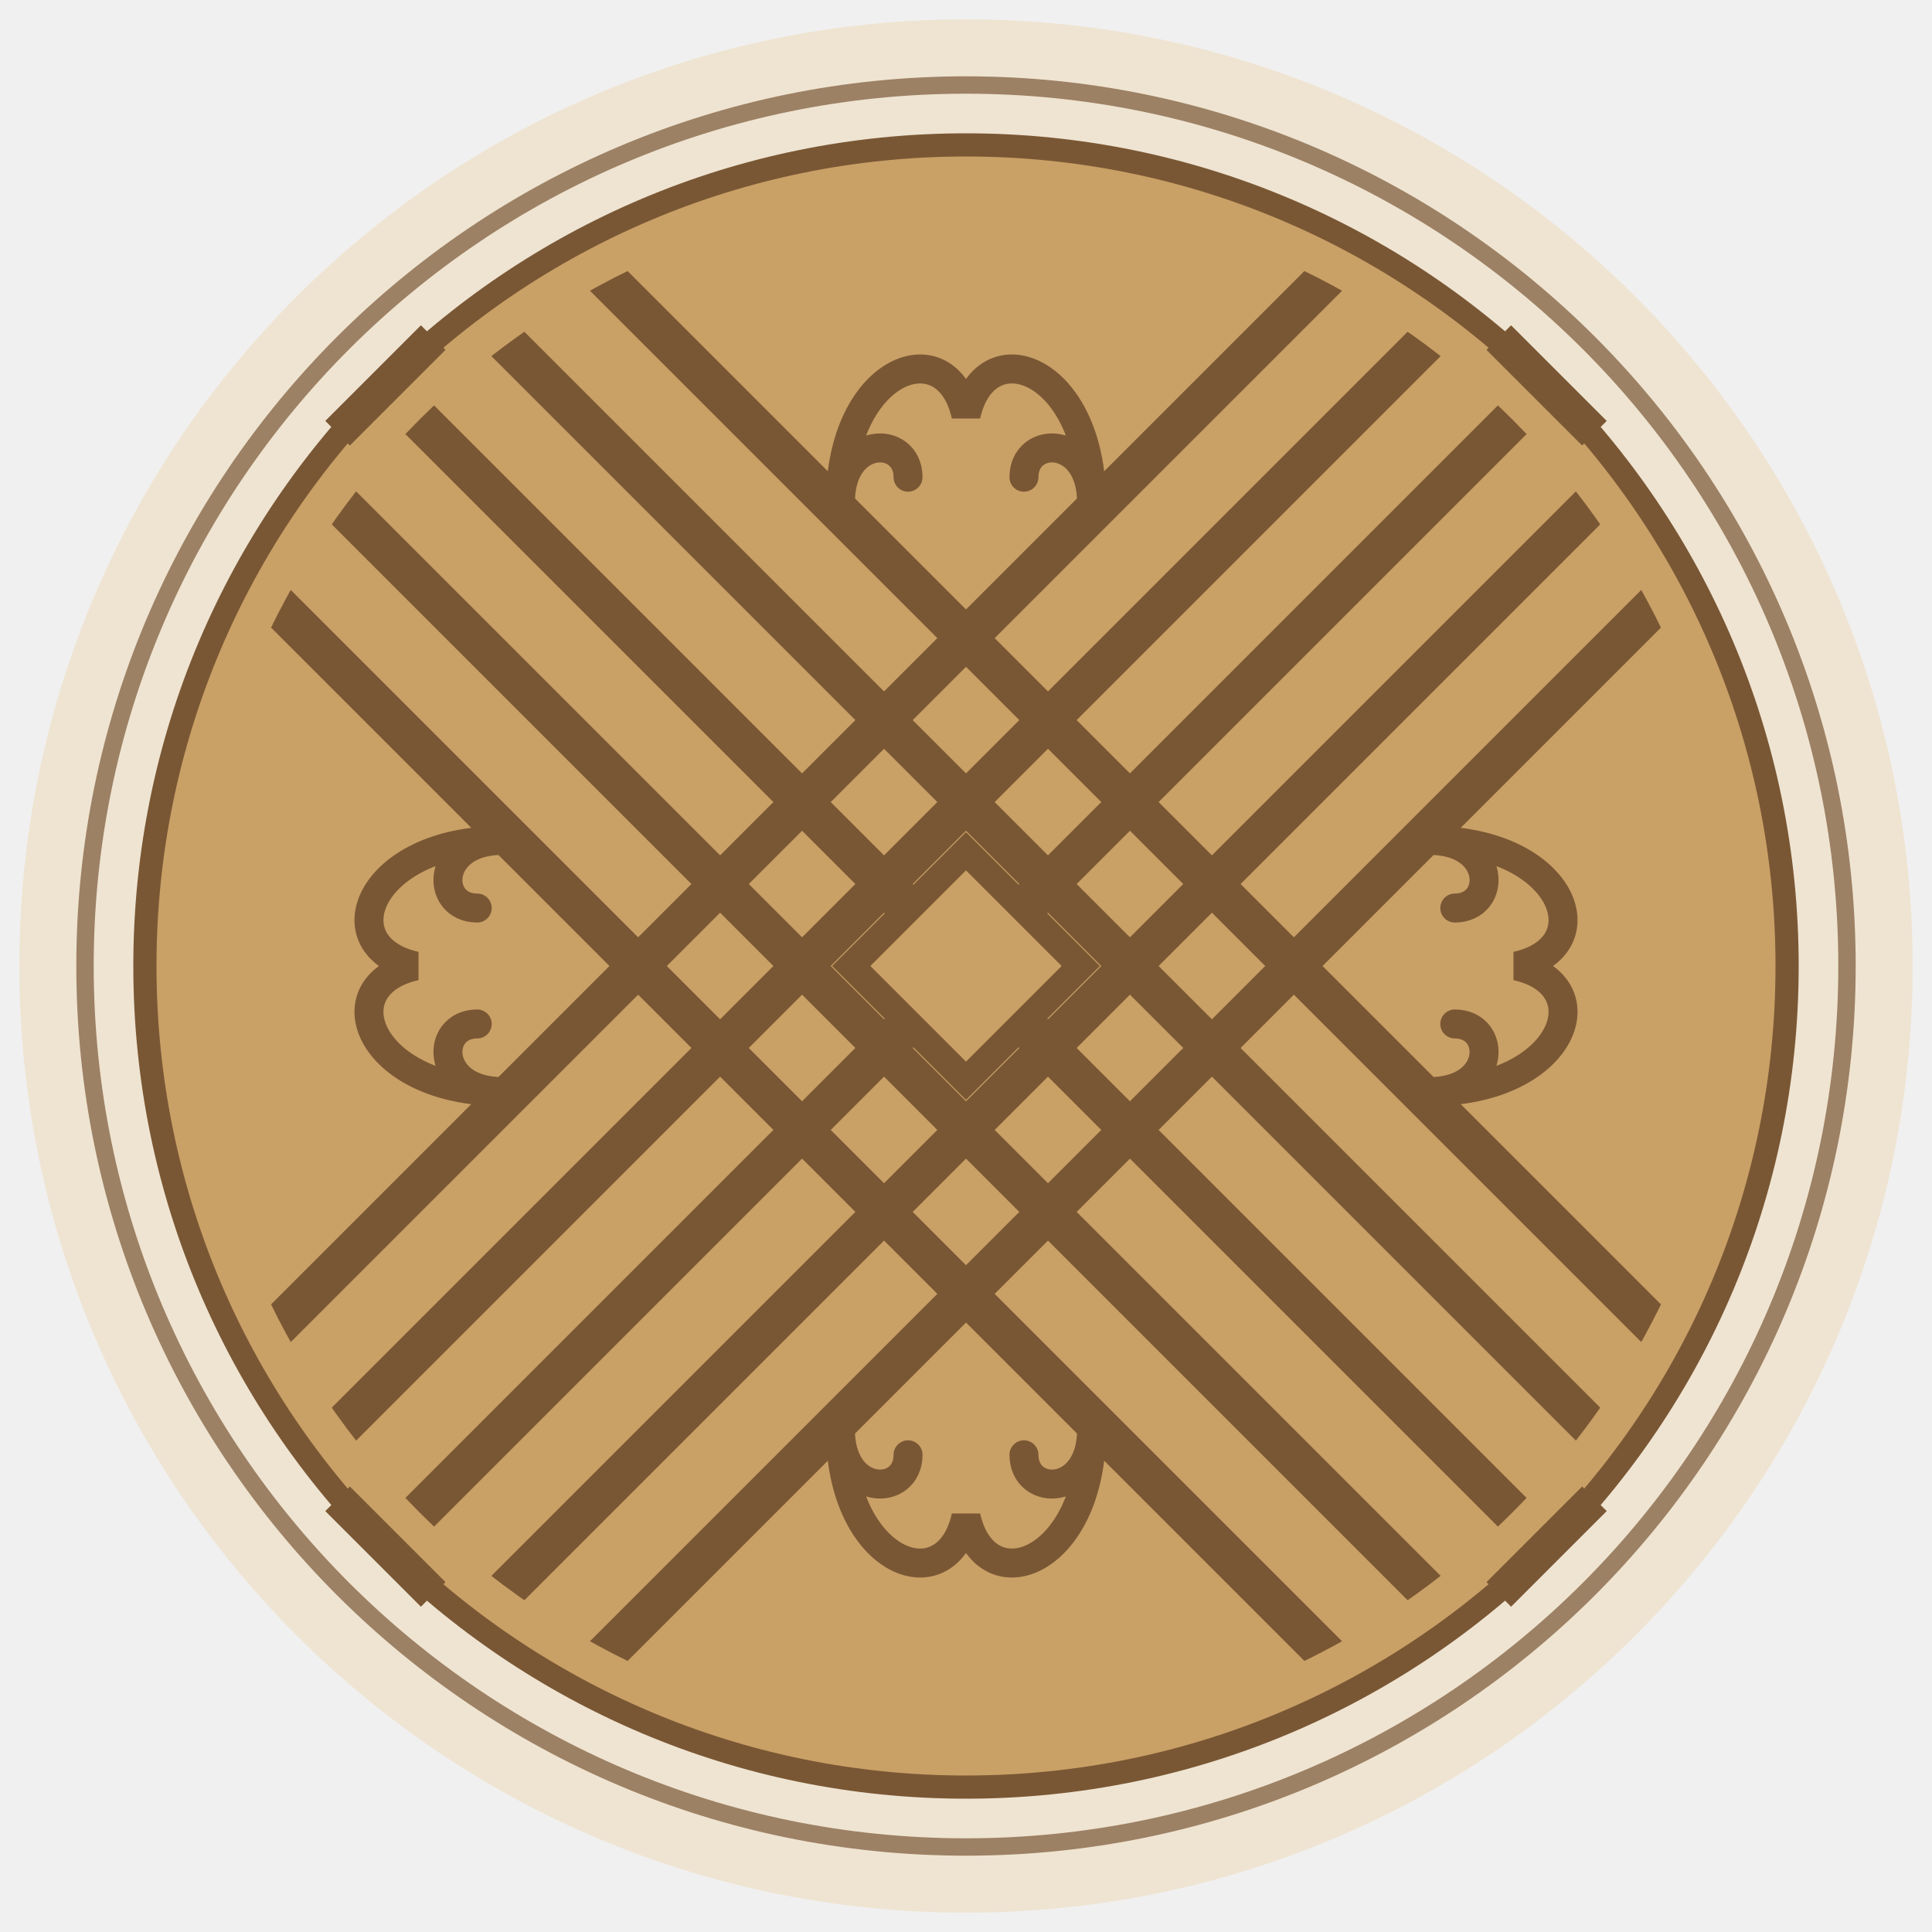
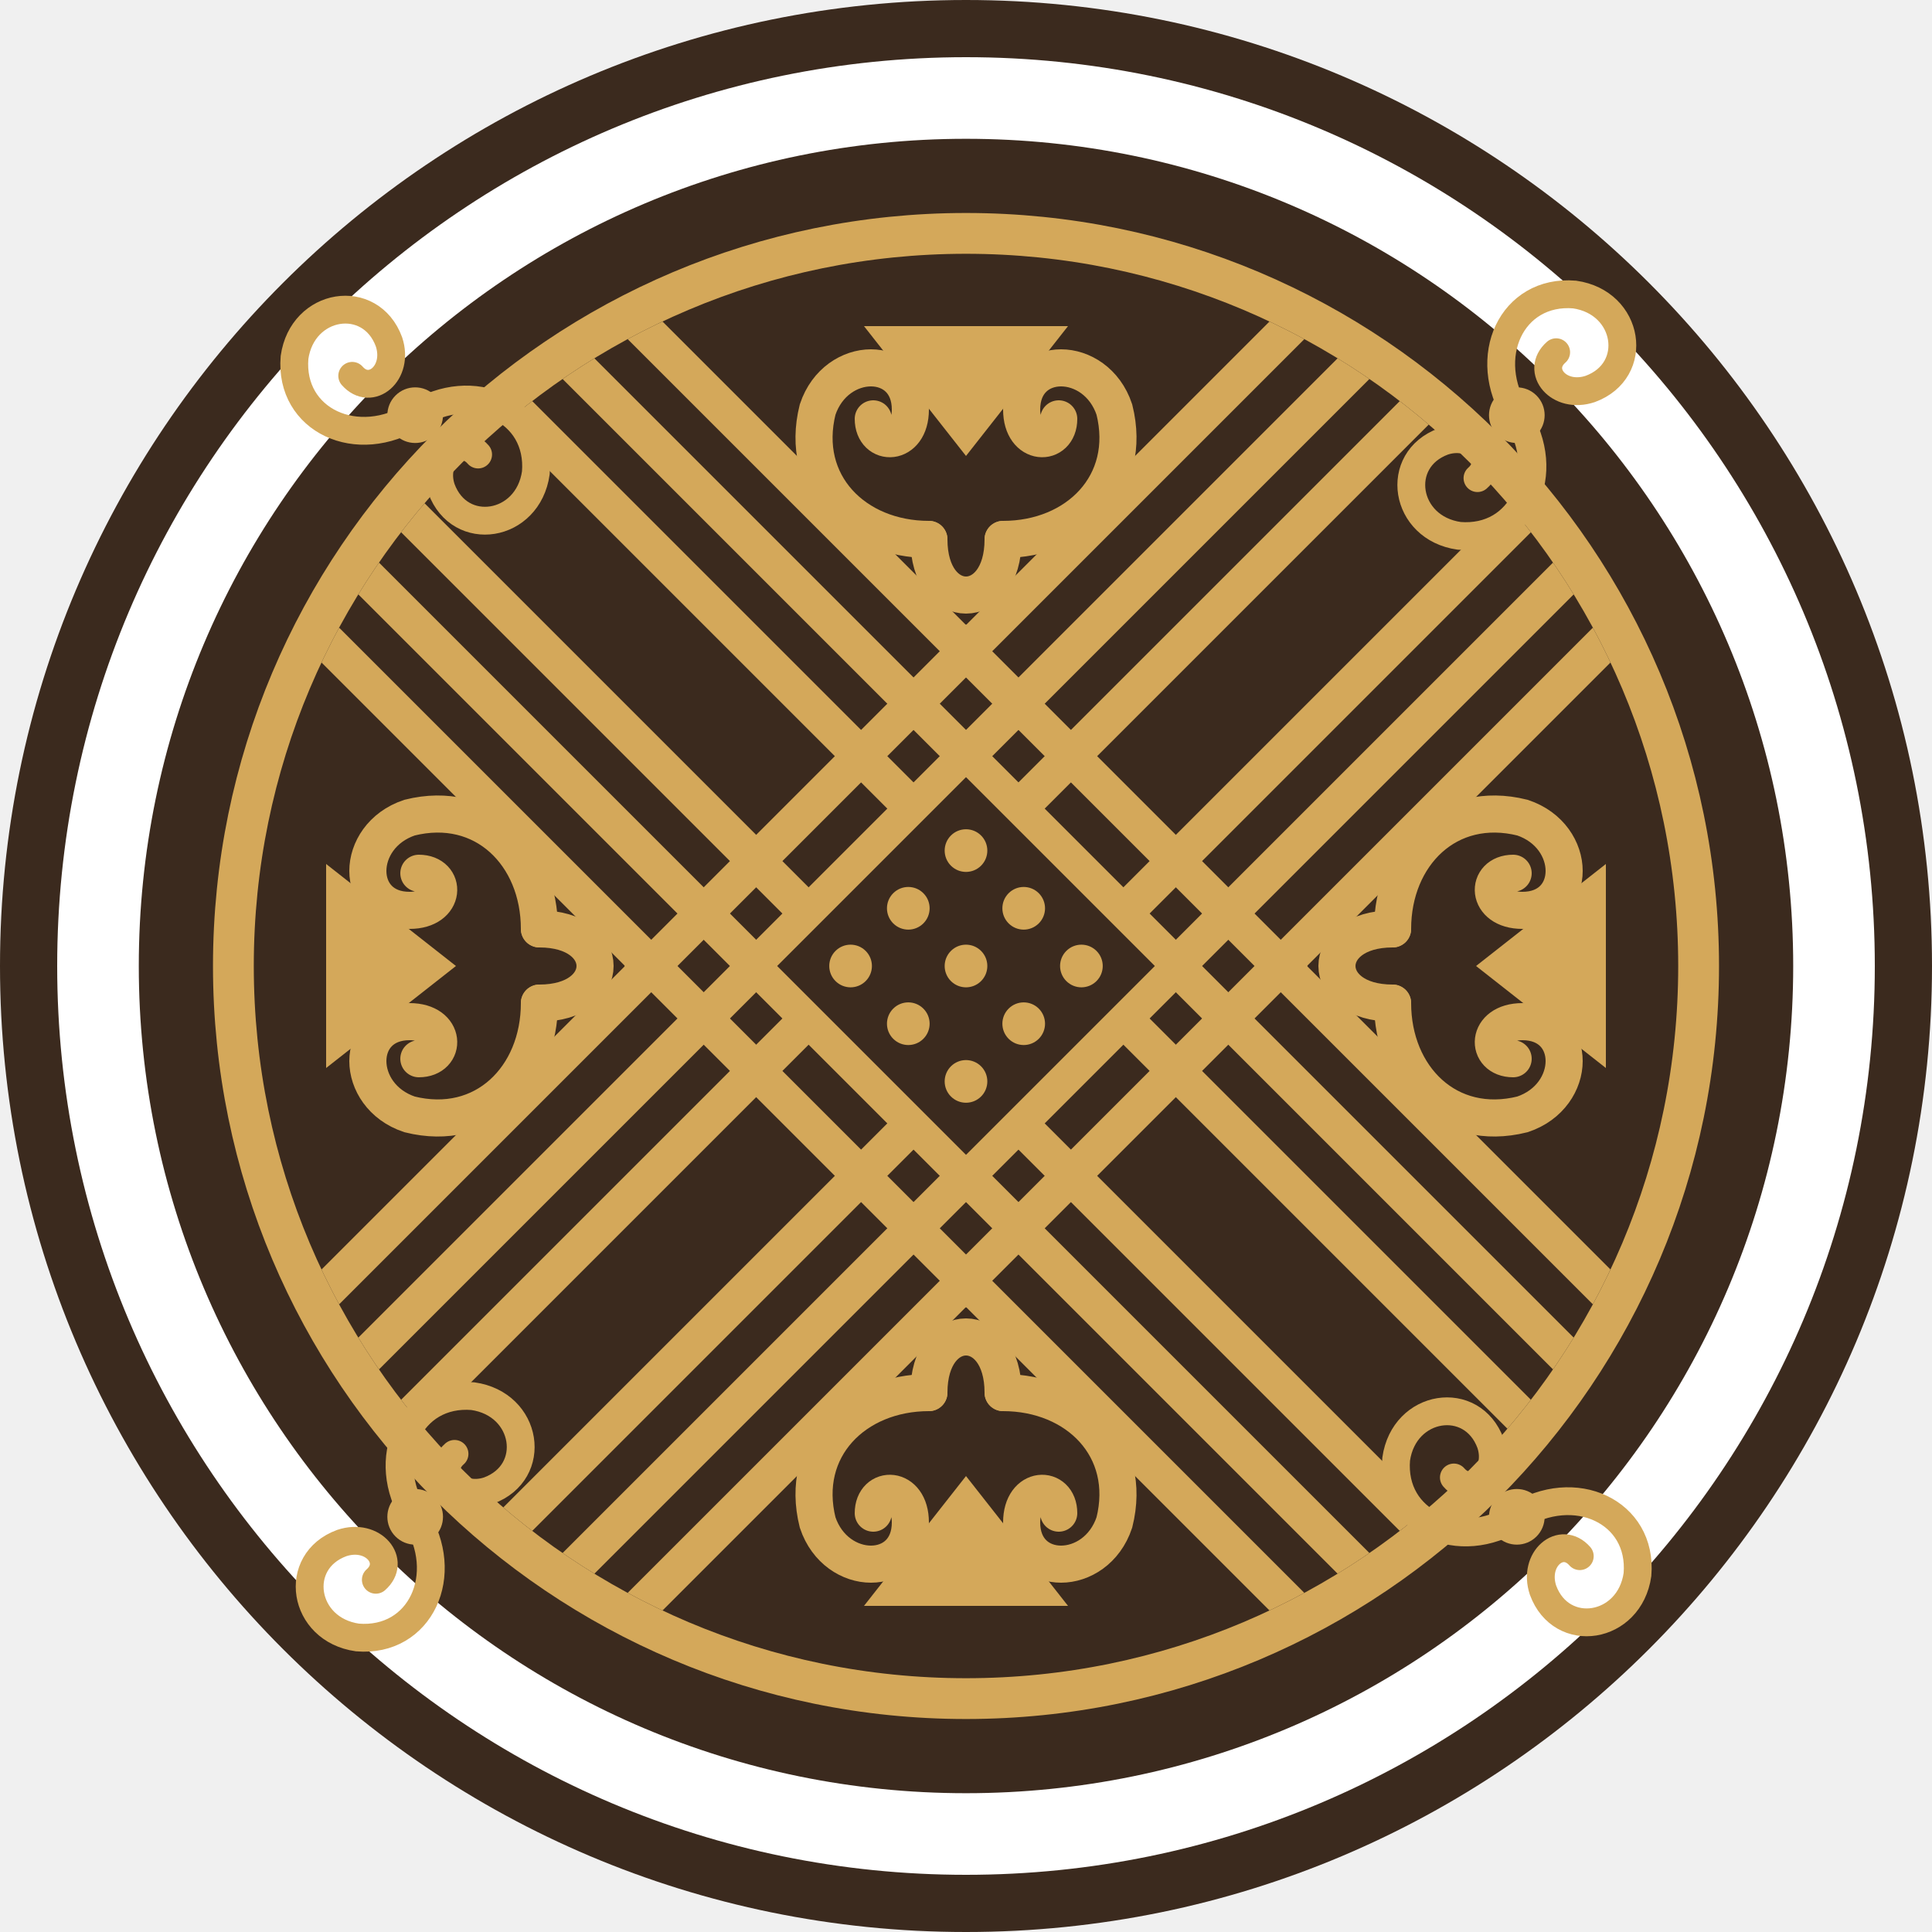
<svg xmlns="http://www.w3.org/2000/svg" viewBox="0 0 1000 1000" width="1000" height="1000">
-   <g transform="translate(500.00 500.00) scale(10)">
-     <circle r="49" fill="#efe4d2" />
-     <circle r="45.6" fill="none" stroke="#7a5734" stroke-width=".9" opacity=".7" />
-     <circle r="42.5" fill="#c9a066" />
-     <circle r="42.5" fill="none" stroke="#7a5734" stroke-width="1.2" />
-     <clipPath id="ec">
-       <circle r="40" />
+   <circle cx="500" cy="500" r="500" fill="#3b2a1e" />
+   <g transform="translate(500.00 500.00) scale(9.6)">
+     <circle r="49" fill="#ffffff" />
+     <circle r="44.6" fill="#3b2a1e" />
+     <circle r="39.5" fill="none" stroke="#d4a85a" stroke-width="2.2" />
+     <clipPath id="ed500">
+       <circle r="38.4" />
    </clipPath>
-     <g clip-path="url(#ec)">
+     <g clip-path="url(#ed500)" fill="#d4a85a">
      <g transform="rotate(45)">
-         <rect x="-42" y="-13.05" width="84" height="2.1" fill="#7a5734" />
-         <rect x="-42" y="-7.05" width="84" height="2.1" fill="#7a5734" />
-         <rect x="-42" y="-1.05" width="84" height="2.1" fill="#7a5734" />
-         <rect x="-42" y="4.95" width="84" height="2.1" fill="#7a5734" />
-         <rect x="-42" y="10.95" width="84" height="2.1" fill="#7a5734" />
+         <rect x="-40" y="-13.00" width="80" height="2.0" />
+         <rect x="-40" y="-9.00" width="80" height="2.0" />
+         <rect x="-40" y="-5.00" width="80" height="2.0" />
+         <rect x="-40" y="3.00" width="80" height="2.0" />
+         <rect x="-40" y="7.00" width="80" height="2.0" />
+         <rect x="-40" y="11.00" width="80" height="2.0" />
      </g>
      <g transform="rotate(-45)">
-         <rect x="-42" y="-13.05" width="84" height="2.1" fill="#7a5734" />
-         <rect x="-42" y="-7.05" width="84" height="2.1" fill="#7a5734" />
-         <rect x="-42" y="-1.05" width="84" height="2.1" fill="#7a5734" />
-         <rect x="-42" y="4.95" width="84" height="2.1" fill="#7a5734" />
-         <rect x="-42" y="10.95" width="84" height="2.1" fill="#7a5734" />
+         <rect x="-40" y="-13.00" width="80" height="2.0" />
+         <rect x="-40" y="-9.00" width="80" height="2.0" />
+         <rect x="-40" y="-5.00" width="80" height="2.0" />
+         <rect x="-40" y="3.00" width="80" height="2.0" />
+         <rect x="-40" y="7.00" width="80" height="2.0" />
+         <rect x="-40" y="11.00" width="80" height="2.0" />
      </g>
    </g>
-     <rect x="-4.2" y="-4.2" width="8.4" height="8.4" transform="rotate(45)" fill="#c9a066" stroke="#7a5734" stroke-width="1.4" />
-     <g transform="rotate(0) translate(0 -27.5)">
-       <path d="M-6.5 3.5 C-6.5 -3.5 -1 -5.5 0 -1 C1 -5.5 6.5 -3.5 6.5 3.5 M-6.5 3.5 C-6.5 0 -3 0 -3 2.2 M6.5 3.5 C6.5 0 3 0 3 2.2" fill="none" stroke="#7a5734" stroke-width="1.5" stroke-linecap="round" />
+     <g fill="#3b2a1e">
+       <g transform="rotate(0)">
+         <path d="M-14 -14 L14 -14 L0 -0.5 Z" opacity="0" />
+       </g>
+       <g transform="rotate(90)">
+         <path d="M-14 -14 L14 -14 L0 -0.5 Z" opacity="0" />
+       </g>
+       <g transform="rotate(180)">
+         <path d="M-14 -14 L14 -14 L0 -0.5 Z" opacity="0" />
+       </g>
+       <g transform="rotate(270)">
+         <path d="M-14 -14 L14 -14 L0 -0.5 Z" opacity="0" />
+       </g>
    </g>
-     <g transform="rotate(90) translate(0 -27.5)">
-       <path d="M-6.5 3.5 C-6.5 -3.5 -1 -5.5 0 -1 C1 -5.5 6.5 -3.5 6.5 3.5 M-6.5 3.5 C-6.5 0 -3 0 -3 2.2 M6.5 3.5 C6.5 0 3 0 3 2.2" fill="none" stroke="#7a5734" stroke-width="1.5" stroke-linecap="round" />
+     <g transform="rotate(45)" fill="#d4a85a">
+       <rect x="-8" y="-8" width="16" height="16" fill="#3b2a1e" stroke="#d4a85a" stroke-width="1.6" />
+       <circle cx="-4.4" cy="-4.4" r="1.15" />
+       <circle cx="-4.4" cy="0" r="1.15" />
+       <circle cx="-4.4" cy="4.4" r="1.15" />
+       <circle cx="0" cy="-4.4" r="1.15" />
+       <circle cx="0" cy="0" r="1.15" />
+       <circle cx="0" cy="4.4" r="1.15" />
+       <circle cx="4.4" cy="-4.4" r="1.15" />
+       <circle cx="4.4" cy="0" r="1.15" />
+       <circle cx="4.4" cy="4.4" r="1.15" />
    </g>
-     <g transform="rotate(180) translate(0 -27.5)">
-       <path d="M-6.5 3.5 C-6.5 -3.5 -1 -5.5 0 -1 C1 -5.5 6.5 -3.5 6.5 3.5 M-6.5 3.5 C-6.5 0 -3 0 -3 2.2 M6.5 3.5 C6.5 0 3 0 3 2.2" fill="none" stroke="#7a5734" stroke-width="1.5" stroke-linecap="round" />
+     <g transform="rotate(0) translate(0 -24)" fill="none" stroke="#d4a85a" stroke-width="2" stroke-linecap="round">
+       <path d="M-5.5 -10.5 L5.5 -10.5 L0 -3.5 Z" fill="#d4a85a" stroke="none" />
+       <path d="M-2 1 C-6 1 -9 -2 -8 -6 C-7 -9 -3 -9 -3 -6 C-3 -4 -5 -4 -5 -5.5" />
+       <path d="M-2 1 C-6 1 -9 -2 -8 -6 C-7 -9 -3 -9 -3 -6 C-3 -4 -5 -4 -5 -5.5" transform="scale(-1 1)" />
+       <path d="M-2 1 C-2 5 2 5 2 1" />
+       <circle cy="7" r="1.4" fill="#d4a85a" stroke="none" />
    </g>
-     <g transform="rotate(270) translate(0 -27.5)">
-       <path d="M-6.5 3.5 C-6.5 -3.5 -1 -5.5 0 -1 C1 -5.5 6.5 -3.5 6.5 3.5 M-6.5 3.5 C-6.5 0 -3 0 -3 2.2 M6.5 3.5 C6.5 0 3 0 3 2.2" fill="none" stroke="#7a5734" stroke-width="1.5" stroke-linecap="round" />
+     <g transform="rotate(90) translate(0 -24)" fill="none" stroke="#d4a85a" stroke-width="2" stroke-linecap="round">
+       <path d="M-5.5 -10.5 L5.5 -10.5 L0 -3.5 Z" fill="#d4a85a" stroke="none" />
+       <path d="M-2 1 C-6 1 -9 -2 -8 -6 C-7 -9 -3 -9 -3 -6 C-3 -4 -5 -4 -5 -5.5" />
+       <path d="M-2 1 C-6 1 -9 -2 -8 -6 C-7 -9 -3 -9 -3 -6 C-3 -4 -5 -4 -5 -5.5" transform="scale(-1 1)" />
+       <path d="M-2 1 C-2 5 2 5 2 1" />
+       <circle cy="7" r="1.4" fill="#d4a85a" stroke="none" />
    </g>
-     <g transform="rotate(45) translate(0 -42.5)">
-       <rect x="-3.5" y="-.9" width="7" height="1.8" fill="#7a5734" />
+     <g transform="rotate(180) translate(0 -24)" fill="none" stroke="#d4a85a" stroke-width="2" stroke-linecap="round">
+       <path d="M-5.5 -10.5 L5.5 -10.5 L0 -3.5 Z" fill="#d4a85a" stroke="none" />
+       <path d="M-2 1 C-6 1 -9 -2 -8 -6 C-7 -9 -3 -9 -3 -6 C-3 -4 -5 -4 -5 -5.5" />
+       <path d="M-2 1 C-6 1 -9 -2 -8 -6 C-7 -9 -3 -9 -3 -6 C-3 -4 -5 -4 -5 -5.5" transform="scale(-1 1)" />
+       <path d="M-2 1 C-2 5 2 5 2 1" />
+       <circle cy="7" r="1.4" fill="#d4a85a" stroke="none" />
    </g>
-     <g transform="rotate(135) translate(0 -42.5)">
-       <rect x="-3.5" y="-.9" width="7" height="1.8" fill="#7a5734" />
+     <g transform="rotate(270) translate(0 -24)" fill="none" stroke="#d4a85a" stroke-width="2" stroke-linecap="round">
+       <path d="M-5.5 -10.5 L5.5 -10.5 L0 -3.5 Z" fill="#d4a85a" stroke="none" />
+       <path d="M-2 1 C-6 1 -9 -2 -8 -6 C-7 -9 -3 -9 -3 -6 C-3 -4 -5 -4 -5 -5.5" />
+       <path d="M-2 1 C-6 1 -9 -2 -8 -6 C-7 -9 -3 -9 -3 -6 C-3 -4 -5 -4 -5 -5.5" transform="scale(-1 1)" />
+       <path d="M-2 1 C-2 5 2 5 2 1" />
+       <circle cy="7" r="1.4" fill="#d4a85a" stroke="none" />
    </g>
-     <g transform="rotate(225) translate(0 -42.5)">
-       <rect x="-3.5" y="-.9" width="7" height="1.8" fill="#7a5734" />
+     <g transform="rotate(45) translate(0 -42)">
+       <path d="M0 0 C-3.6 -0.8 -5 -4.6 -2.4 -6.8 C0 -8.6 3 -6.4 1.8 -3.8 C1 -2.2 -1 -2.4 -0.9 -3.9 M0 0 C3.6 0.8 5 4.6 2.4 6.8 C0 8.6 -3 6.4 -1.8 3.8 C-1 2.2 1 2.4 0.9 3.9" fill="none" stroke="#d4a85a" stroke-width="1.5" stroke-linecap="round" />
+       <circle r="1.5" fill="#d4a85a" />
    </g>
-     <g transform="rotate(315) translate(0 -42.5)">
-       <rect x="-3.5" y="-.9" width="7" height="1.8" fill="#7a5734" />
+     <g transform="rotate(135) translate(0 -42)">
+       <path d="M0 0 C-3.6 -0.8 -5 -4.6 -2.4 -6.8 C0 -8.6 3 -6.4 1.8 -3.8 C1 -2.2 -1 -2.4 -0.9 -3.9 M0 0 C3.6 0.8 5 4.6 2.4 6.8 C0 8.6 -3 6.4 -1.8 3.8 C-1 2.2 1 2.4 0.9 3.9" fill="none" stroke="#d4a85a" stroke-width="1.5" stroke-linecap="round" />
+       <circle r="1.5" fill="#d4a85a" />
+     </g>
+     <g transform="rotate(225) translate(0 -42)">
+       <path d="M0 0 C-3.6 -0.8 -5 -4.6 -2.4 -6.8 C0 -8.6 3 -6.4 1.8 -3.8 C1 -2.2 -1 -2.4 -0.9 -3.9 M0 0 C3.6 0.8 5 4.6 2.4 6.8 C0 8.6 -3 6.4 -1.8 3.8 C-1 2.2 1 2.4 0.9 3.9" fill="none" stroke="#d4a85a" stroke-width="1.5" stroke-linecap="round" />
+       <circle r="1.5" fill="#d4a85a" />
+     </g>
+     <g transform="rotate(315) translate(0 -42)">
+       <path d="M0 0 C-3.6 -0.8 -5 -4.6 -2.4 -6.8 C0 -8.6 3 -6.4 1.8 -3.8 C1 -2.2 -1 -2.4 -0.9 -3.9 M0 0 C3.6 0.8 5 4.6 2.4 6.8 C0 8.6 -3 6.4 -1.8 3.8 C-1 2.2 1 2.4 0.9 3.9" fill="none" stroke="#d4a85a" stroke-width="1.5" stroke-linecap="round" />
+       <circle r="1.5" fill="#d4a85a" />
    </g>
  </g>
</svg>
